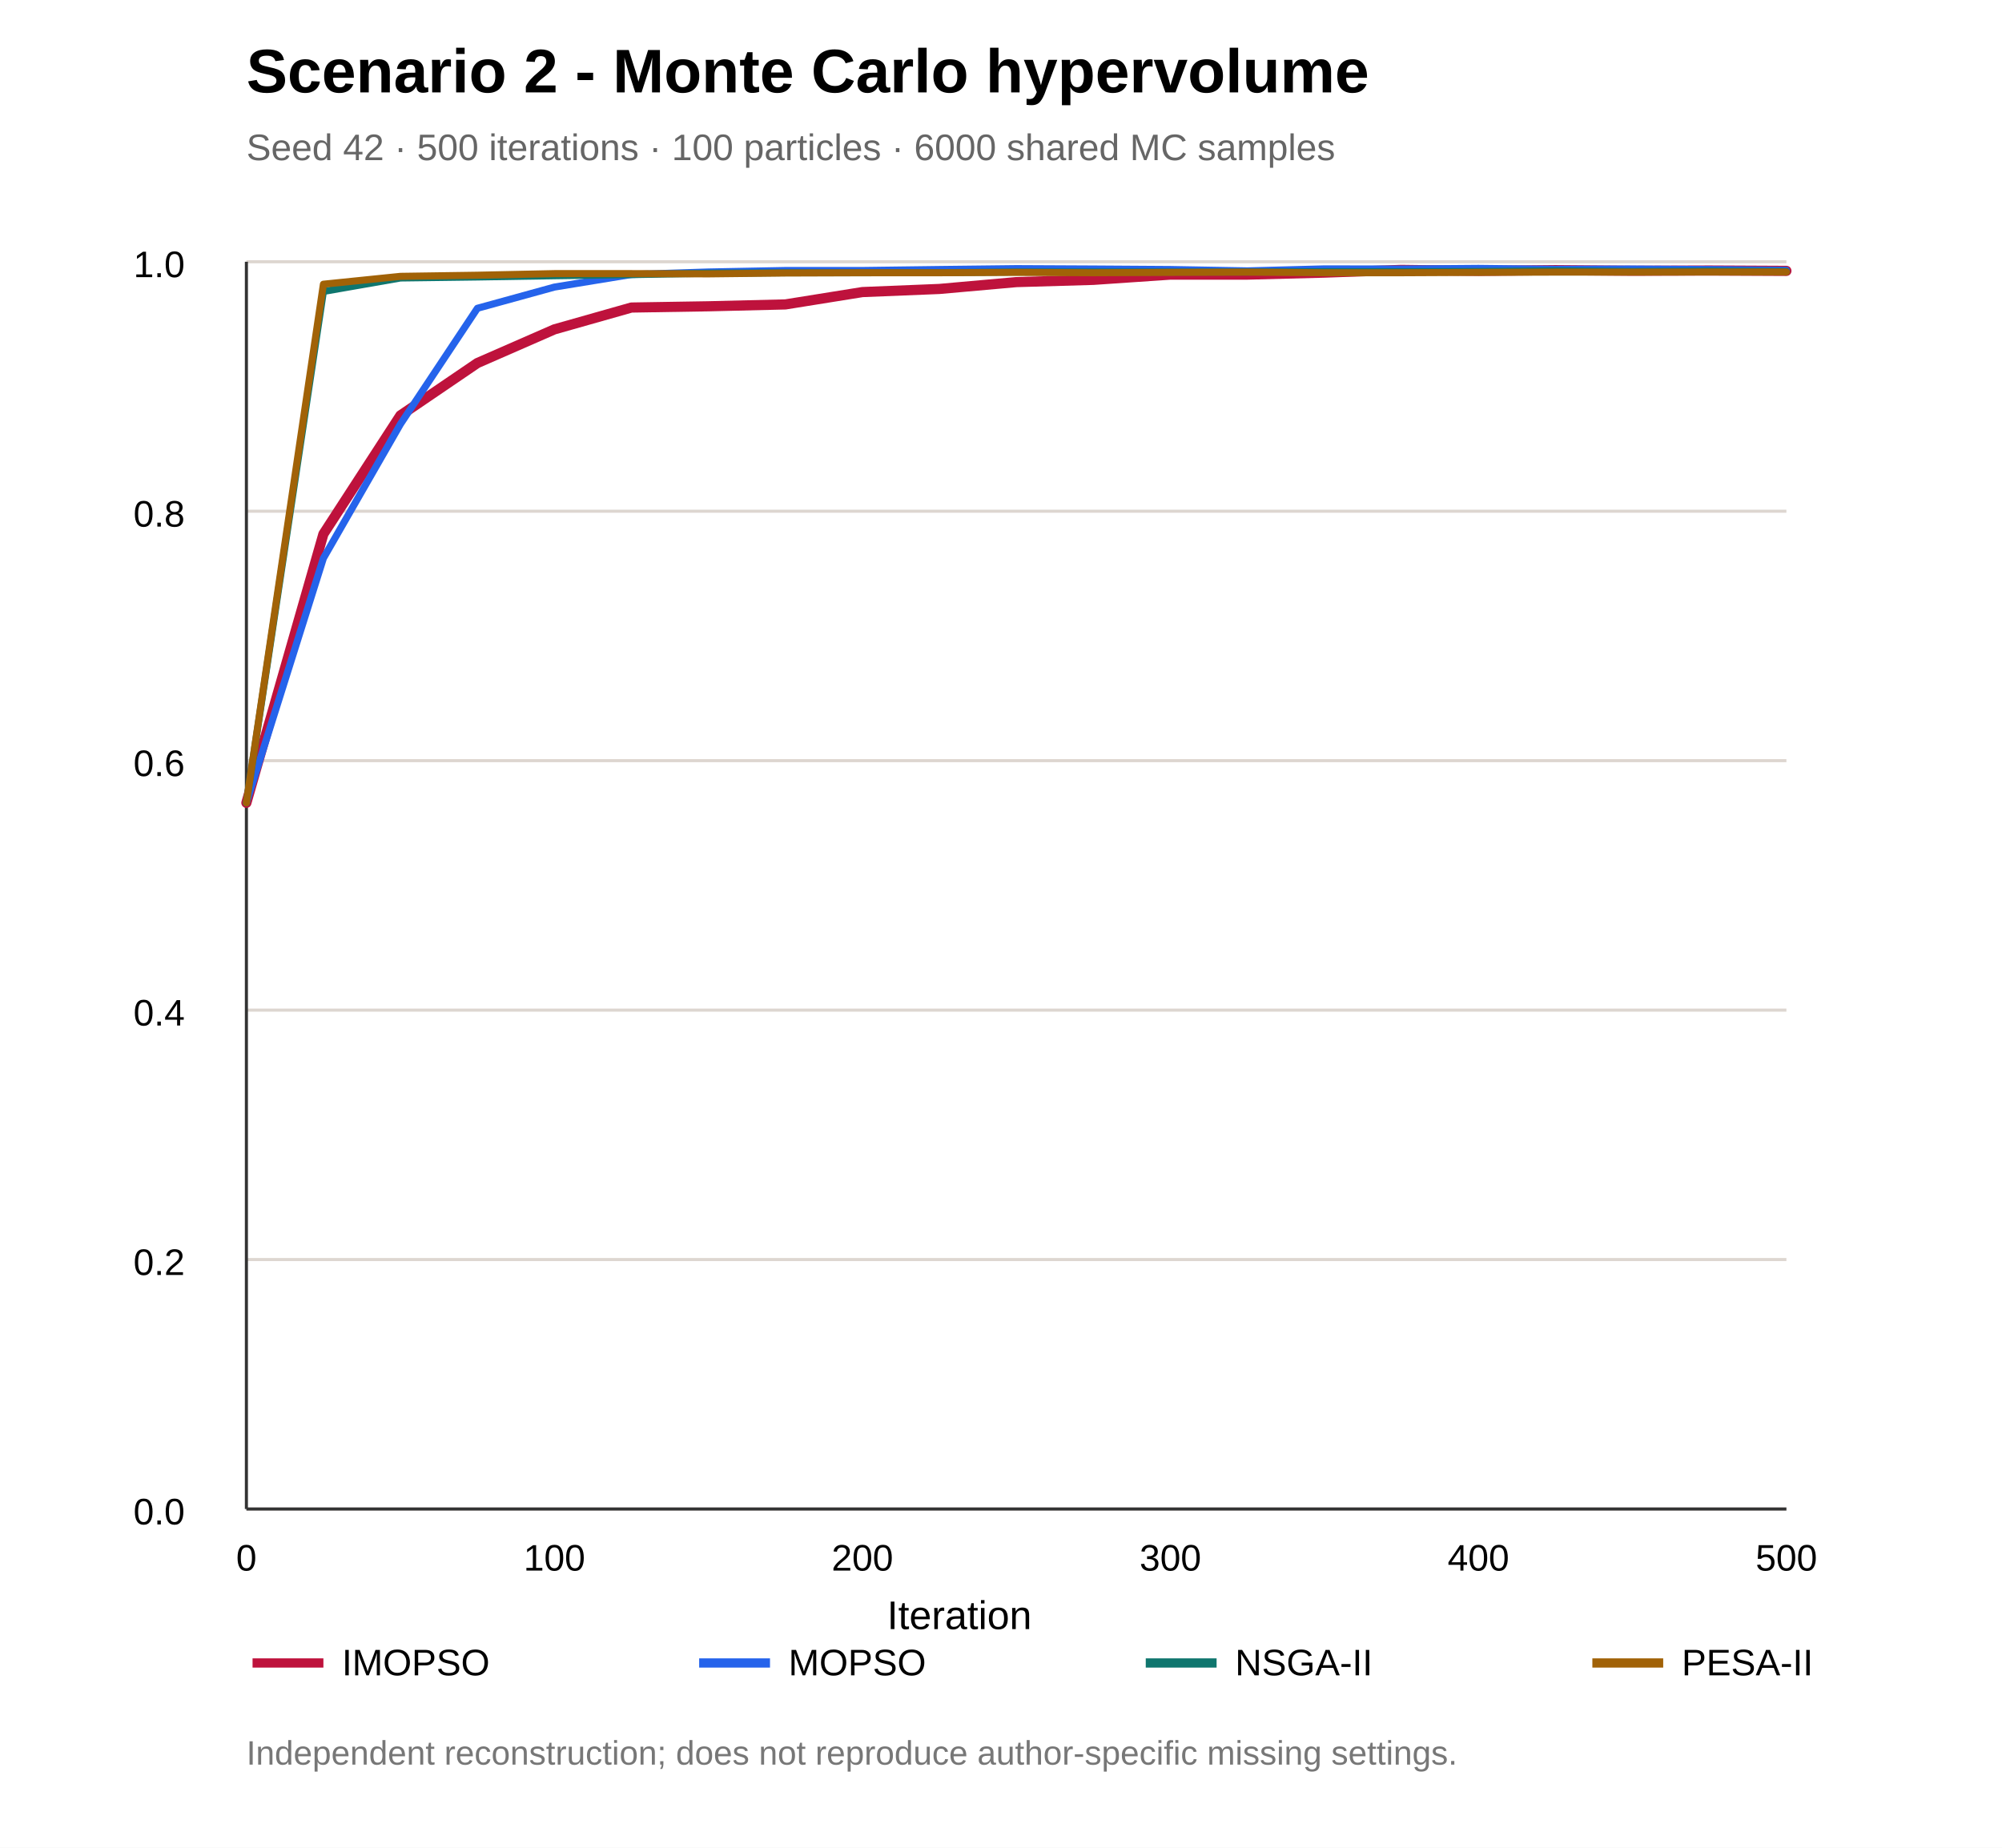
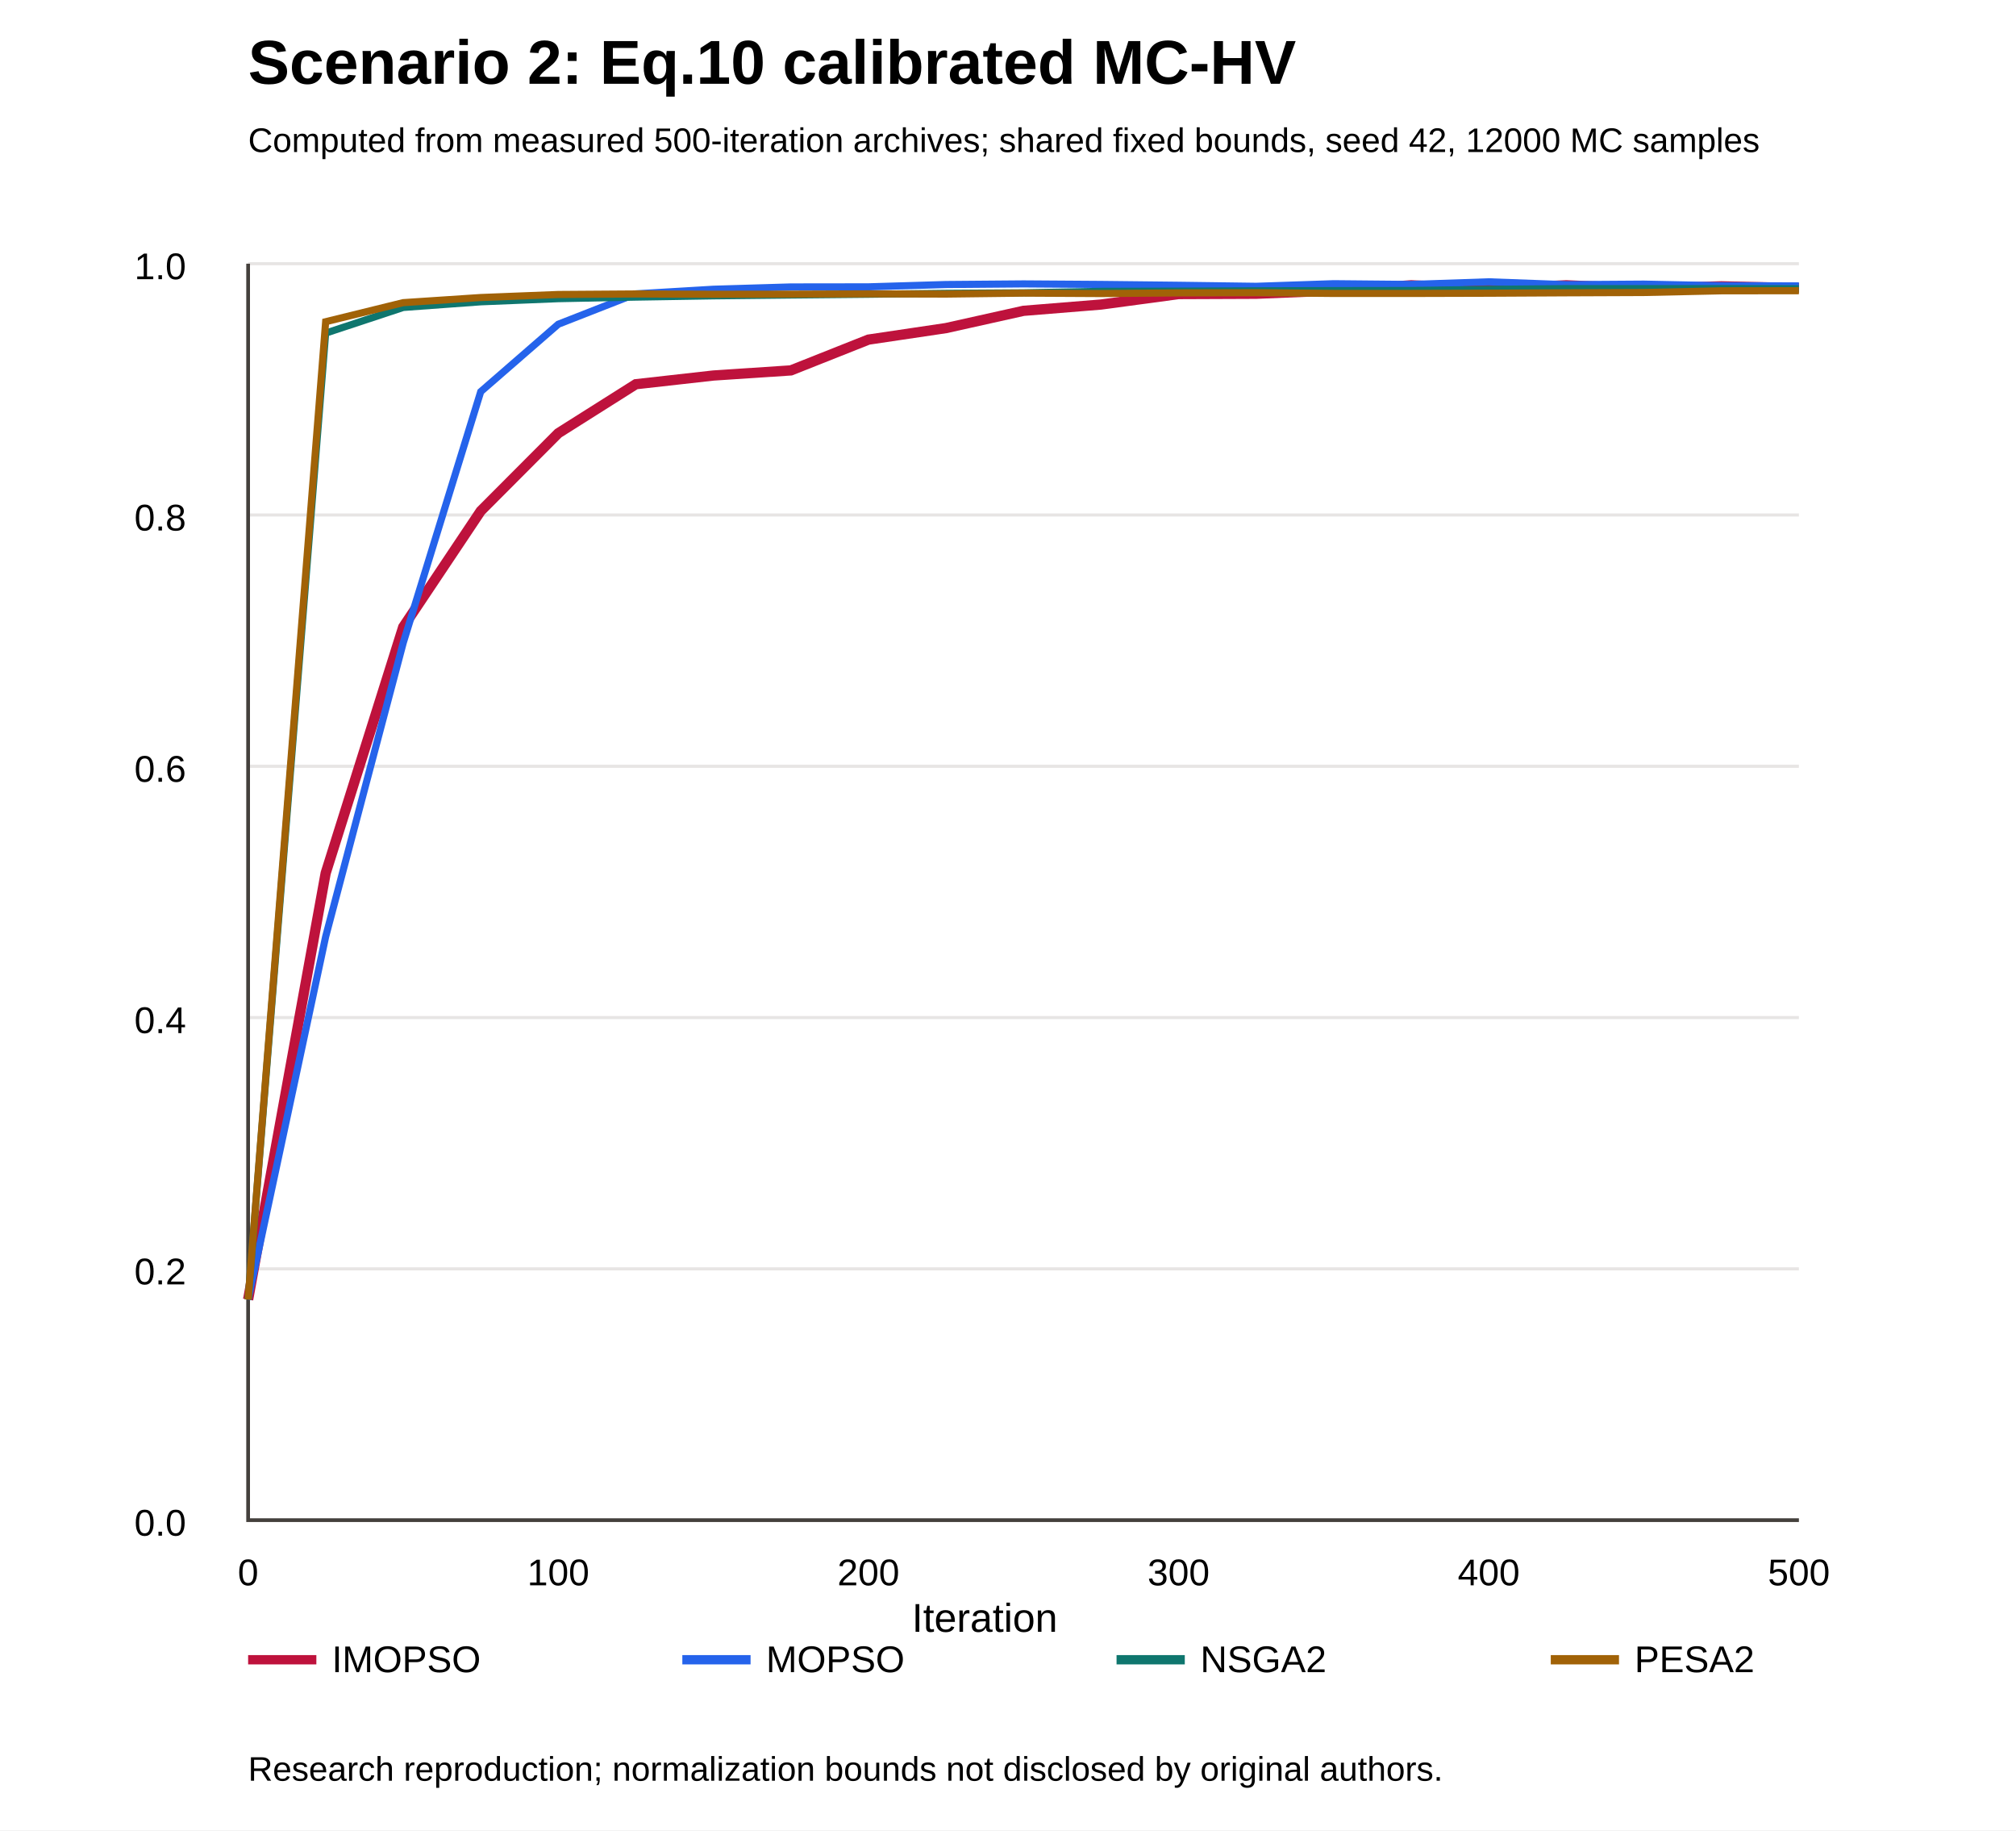
- <svg xmlns="http://www.w3.org/2000/svg" viewBox="0 0 650 600">
-   <rect width="650" height="600" fill="#fff" />
-   <text x="80" y="30" font-family="Arial" font-size="20" font-weight="700">Scenario 2 - Monte Carlo hypervolume</text>
-   <text x="80" y="52" font-family="Arial" font-size="12" fill="#666">Seed 42 · 500 iterations · 100 particles · 6000 shared MC samples</text>
-   <line x1="80" y1="490" x2="580" y2="490" stroke="#ddd6d0" />
-   <text x="60" y="495" font-size="12" font-family="Arial" text-anchor="end">0.0</text>
-   <line x1="80" y1="409" x2="580" y2="409" stroke="#ddd6d0" />
-   <text x="60" y="414" font-size="12" font-family="Arial" text-anchor="end">0.2</text>
-   <line x1="80" y1="328" x2="580" y2="328" stroke="#ddd6d0" />
-   <text x="60" y="333" font-size="12" font-family="Arial" text-anchor="end">0.4</text>
-   <line x1="80" y1="247" x2="580" y2="247" stroke="#ddd6d0" />
-   <text x="60" y="252" font-size="12" font-family="Arial" text-anchor="end">0.6</text>
-   <line x1="80" y1="166" x2="580" y2="166" stroke="#ddd6d0" />
-   <text x="60" y="171" font-size="12" font-family="Arial" text-anchor="end">0.8</text>
-   <line x1="80" y1="85" x2="580" y2="85" stroke="#ddd6d0" />
-   <text x="60" y="90" font-size="12" font-family="Arial" text-anchor="end">1.0</text>
-   <line x1="80" y1="85" x2="80" y2="490" stroke="#333" />
-   <line x1="80" y1="490" x2="580" y2="490" stroke="#333" />
-   <polyline fill="none" points="80,260.689 105,173.412 130,134.896 155,117.886 180,106.951 205,99.863 230,99.458 255,98.851 280,94.841 305,93.829 330,91.601 355,90.873 380,89.171 405,89.171 430,88.524 455,87.632 480,87.957 505,87.714 530,87.916 555,87.835 580,87.957" stroke="#be123c" stroke-width="3.3" stroke-linecap="round" stroke-linejoin="round" />
-   <polyline fill="none" points="80,260.689 105,181.269 130,137.731 155,100.106 180,93.221 205,89.131 230,88.321 255,87.835 280,87.835 305,87.511 330,87.227 355,87.349 380,87.511 405,87.957 430,87.309 455,87.349 480,87.147 505,87.43 530,87.349 555,87.511 580,87.754" stroke="#2563eb" stroke-width="2.3" stroke-linecap="round" stroke-linejoin="round" />
-   <polyline fill="none" points="80,260.689 105,94.639 130,90.265 155,89.941 180,89.536 205,89.171 230,88.726 255,88.564 280,88.564 305,88.524 330,88.321 355,88.321 380,88.321 405,88.321 430,88.24 455,88.24 480,88.159 505,87.957 530,88.159 555,88.037 580,88.159" stroke="#0f766e" stroke-width="2.3" stroke-linecap="round" stroke-linejoin="round" />
-   <polyline fill="none" points="80,260.689 105,92.29 130,89.739 155,89.374 180,88.847 205,88.847 230,88.929 255,88.645 280,88.564 305,88.564 330,88.442 355,88.564 380,88.442 405,88.361 430,88.564 455,88.564 480,88.442 505,88.361 530,88.361 555,88.321 580,88.321" stroke="#a16207" stroke-width="2.3" stroke-linecap="round" stroke-linejoin="round" />
-   <text x="80" y="510" text-anchor="middle" font-size="12" font-family="Arial">0</text>
-   <text x="180" y="510" text-anchor="middle" font-size="12" font-family="Arial">100</text>
-   <text x="280" y="510" text-anchor="middle" font-size="12" font-family="Arial">200</text>
-   <text x="380" y="510" text-anchor="middle" font-size="12" font-family="Arial">300</text>
-   <text x="480" y="510" text-anchor="middle" font-size="12" font-family="Arial">400</text>
-   <text x="580" y="510" text-anchor="middle" font-size="12" font-family="Arial">500</text>
-   <text x="288" y="529" font-family="Arial" font-size="13">Iteration</text>
-   <line x1="82" y1="540" x2="105" y2="540" stroke="#be123c" stroke-width="3" />
-   <text x="111" y="544" font-family="Arial" font-size="12">IMOPSO</text>
-   <line x1="227" y1="540" x2="250" y2="540" stroke="#2563eb" stroke-width="3" />
-   <text x="256" y="544" font-family="Arial" font-size="12">MOPSO</text>
-   <line x1="372" y1="540" x2="395" y2="540" stroke="#0f766e" stroke-width="3" />
-   <text x="401" y="544" font-family="Arial" font-size="12">NSGA-II</text>
-   <line x1="517" y1="540" x2="540" y2="540" stroke="#a16207" stroke-width="3" />
-   <text x="546" y="544" font-family="Arial" font-size="12">PESA-II</text>
-   <text x="80" y="573" font-family="Arial" font-size="11" fill="#777">Independent reconstruction; does not reproduce author-specific missing settings.</text>
+ <svg xmlns="http://www.w3.org/2000/svg" viewBox="0 0 650 590">
+   <rect width="650" height="590" fill="white" />
+   <text x="80" y="27" font-family="Arial" font-size="20" font-weight="bold">Scenario 2: Eq.10 calibrated MC-HV</text>
+   <text x="80" y="49" font-family="Arial" font-size="11">Computed from measured 500-iteration archives; shared fixed bounds, seed 42, 12000 MC samples</text>
+   <line x1="80" y1="490" x2="580" y2="490" stroke="#e7e5e4" />
+   <text x="60" y="495" font-family="Arial" font-size="12" text-anchor="end">0.0</text>
+   <line x1="80" y1="409" x2="580" y2="409" stroke="#e7e5e4" />
+   <text x="60" y="414" font-family="Arial" font-size="12" text-anchor="end">0.2</text>
+   <line x1="80" y1="328" x2="580" y2="328" stroke="#e7e5e4" />
+   <text x="60" y="333" font-family="Arial" font-size="12" text-anchor="end">0.4</text>
+   <line x1="80" y1="247" x2="580" y2="247" stroke="#e7e5e4" />
+   <text x="60" y="252" font-family="Arial" font-size="12" text-anchor="end">0.6</text>
+   <line x1="80" y1="166" x2="580" y2="166" stroke="#e7e5e4" />
+   <text x="60" y="171" font-family="Arial" font-size="12" text-anchor="end">0.8</text>
+   <line x1="80" y1="85" x2="580" y2="85" stroke="#e7e5e4" />
+   <text x="60" y="90" font-family="Arial" font-size="12" text-anchor="end">1.0</text>
+   <path d="M80 85 V490 H580" fill="none" stroke="#44403c" stroke-width="1.2" />
+   <polyline fill="none" stroke="#be123c" stroke-width="3.3" points="80,418.890 105,281.457 130,202.114 155,164.716 180,139.643 205,123.848 230,121.045 255,119.393 280,109.470 305,105.756 330,100.188 355,98.162 380,94.789 405,94.688 430,93.675 455,91.954 480,93.031 505,91.954 530,92.999 555,92.290 580,92.865" />
+   <polyline fill="none" stroke="#2563eb" stroke-width="2.3" points="80,418.890 105,301.910 130,207.241 155,126.241 180,104.509 205,94.720 230,93.234 255,92.493 280,92.460 305,91.715 330,91.512 355,91.683 380,91.954 405,92.290 430,91.448 455,91.683 480,90.840 505,91.751 530,91.581 555,92.087 580,92.156" />
+   <polyline fill="none" stroke="#0f766e" stroke-width="2.3" points="80,418.890 105,107.376 130,99.106 155,97.284 180,96.271 205,95.765 230,95.360 255,95.093 280,94.854 305,94.550 330,94.384 355,93.910 380,93.841 405,93.740 430,93.675 455,93.639 480,93.270 505,93.031 530,93.031 555,93.031 580,93.068" />
+   <polyline fill="none" stroke="#a16207" stroke-width="2.3" points="80,418.890 105,103.699 130,97.555 155,95.903 180,94.923 205,94.752 230,94.854 255,94.821 280,94.720 305,94.789 330,94.485 355,94.619 380,94.416 405,94.347 430,94.586 455,94.586 480,94.517 505,94.384 530,94.283 555,93.740 580,93.707" />
+   <text x="80" y="511" font-family="Arial" font-size="12" text-anchor="middle">0</text>
+   <text x="180" y="511" font-family="Arial" font-size="12" text-anchor="middle">100</text>
+   <text x="280" y="511" font-family="Arial" font-size="12" text-anchor="middle">200</text>
+   <text x="380" y="511" font-family="Arial" font-size="12" text-anchor="middle">300</text>
+   <text x="480" y="511" font-family="Arial" font-size="12" text-anchor="middle">400</text>
+   <text x="580" y="511" font-family="Arial" font-size="12" text-anchor="middle">500</text>
+   <text x="294" y="526" font-family="Arial" font-size="13">Iteration</text>
+   <line x1="80" y1="535" x2="102" y2="535" stroke="#be123c" stroke-width="3" />
+   <text x="107" y="539" font-size="12" font-family="Arial">IMOPSO</text>
+   <line x1="220" y1="535" x2="242" y2="535" stroke="#2563eb" stroke-width="3" />
+   <text x="247" y="539" font-size="12" font-family="Arial">MOPSO</text>
+   <line x1="360" y1="535" x2="382" y2="535" stroke="#0f766e" stroke-width="3" />
+   <text x="387" y="539" font-size="12" font-family="Arial">NSGA2</text>
+   <line x1="500" y1="535" x2="522" y2="535" stroke="#a16207" stroke-width="3" />
+   <text x="527" y="539" font-size="12" font-family="Arial">PESA2</text>
+   <text x="80" y="574" font-family="Arial" font-size="11">Research reproduction; normalization bounds not disclosed by original authors.</text>
</svg>
